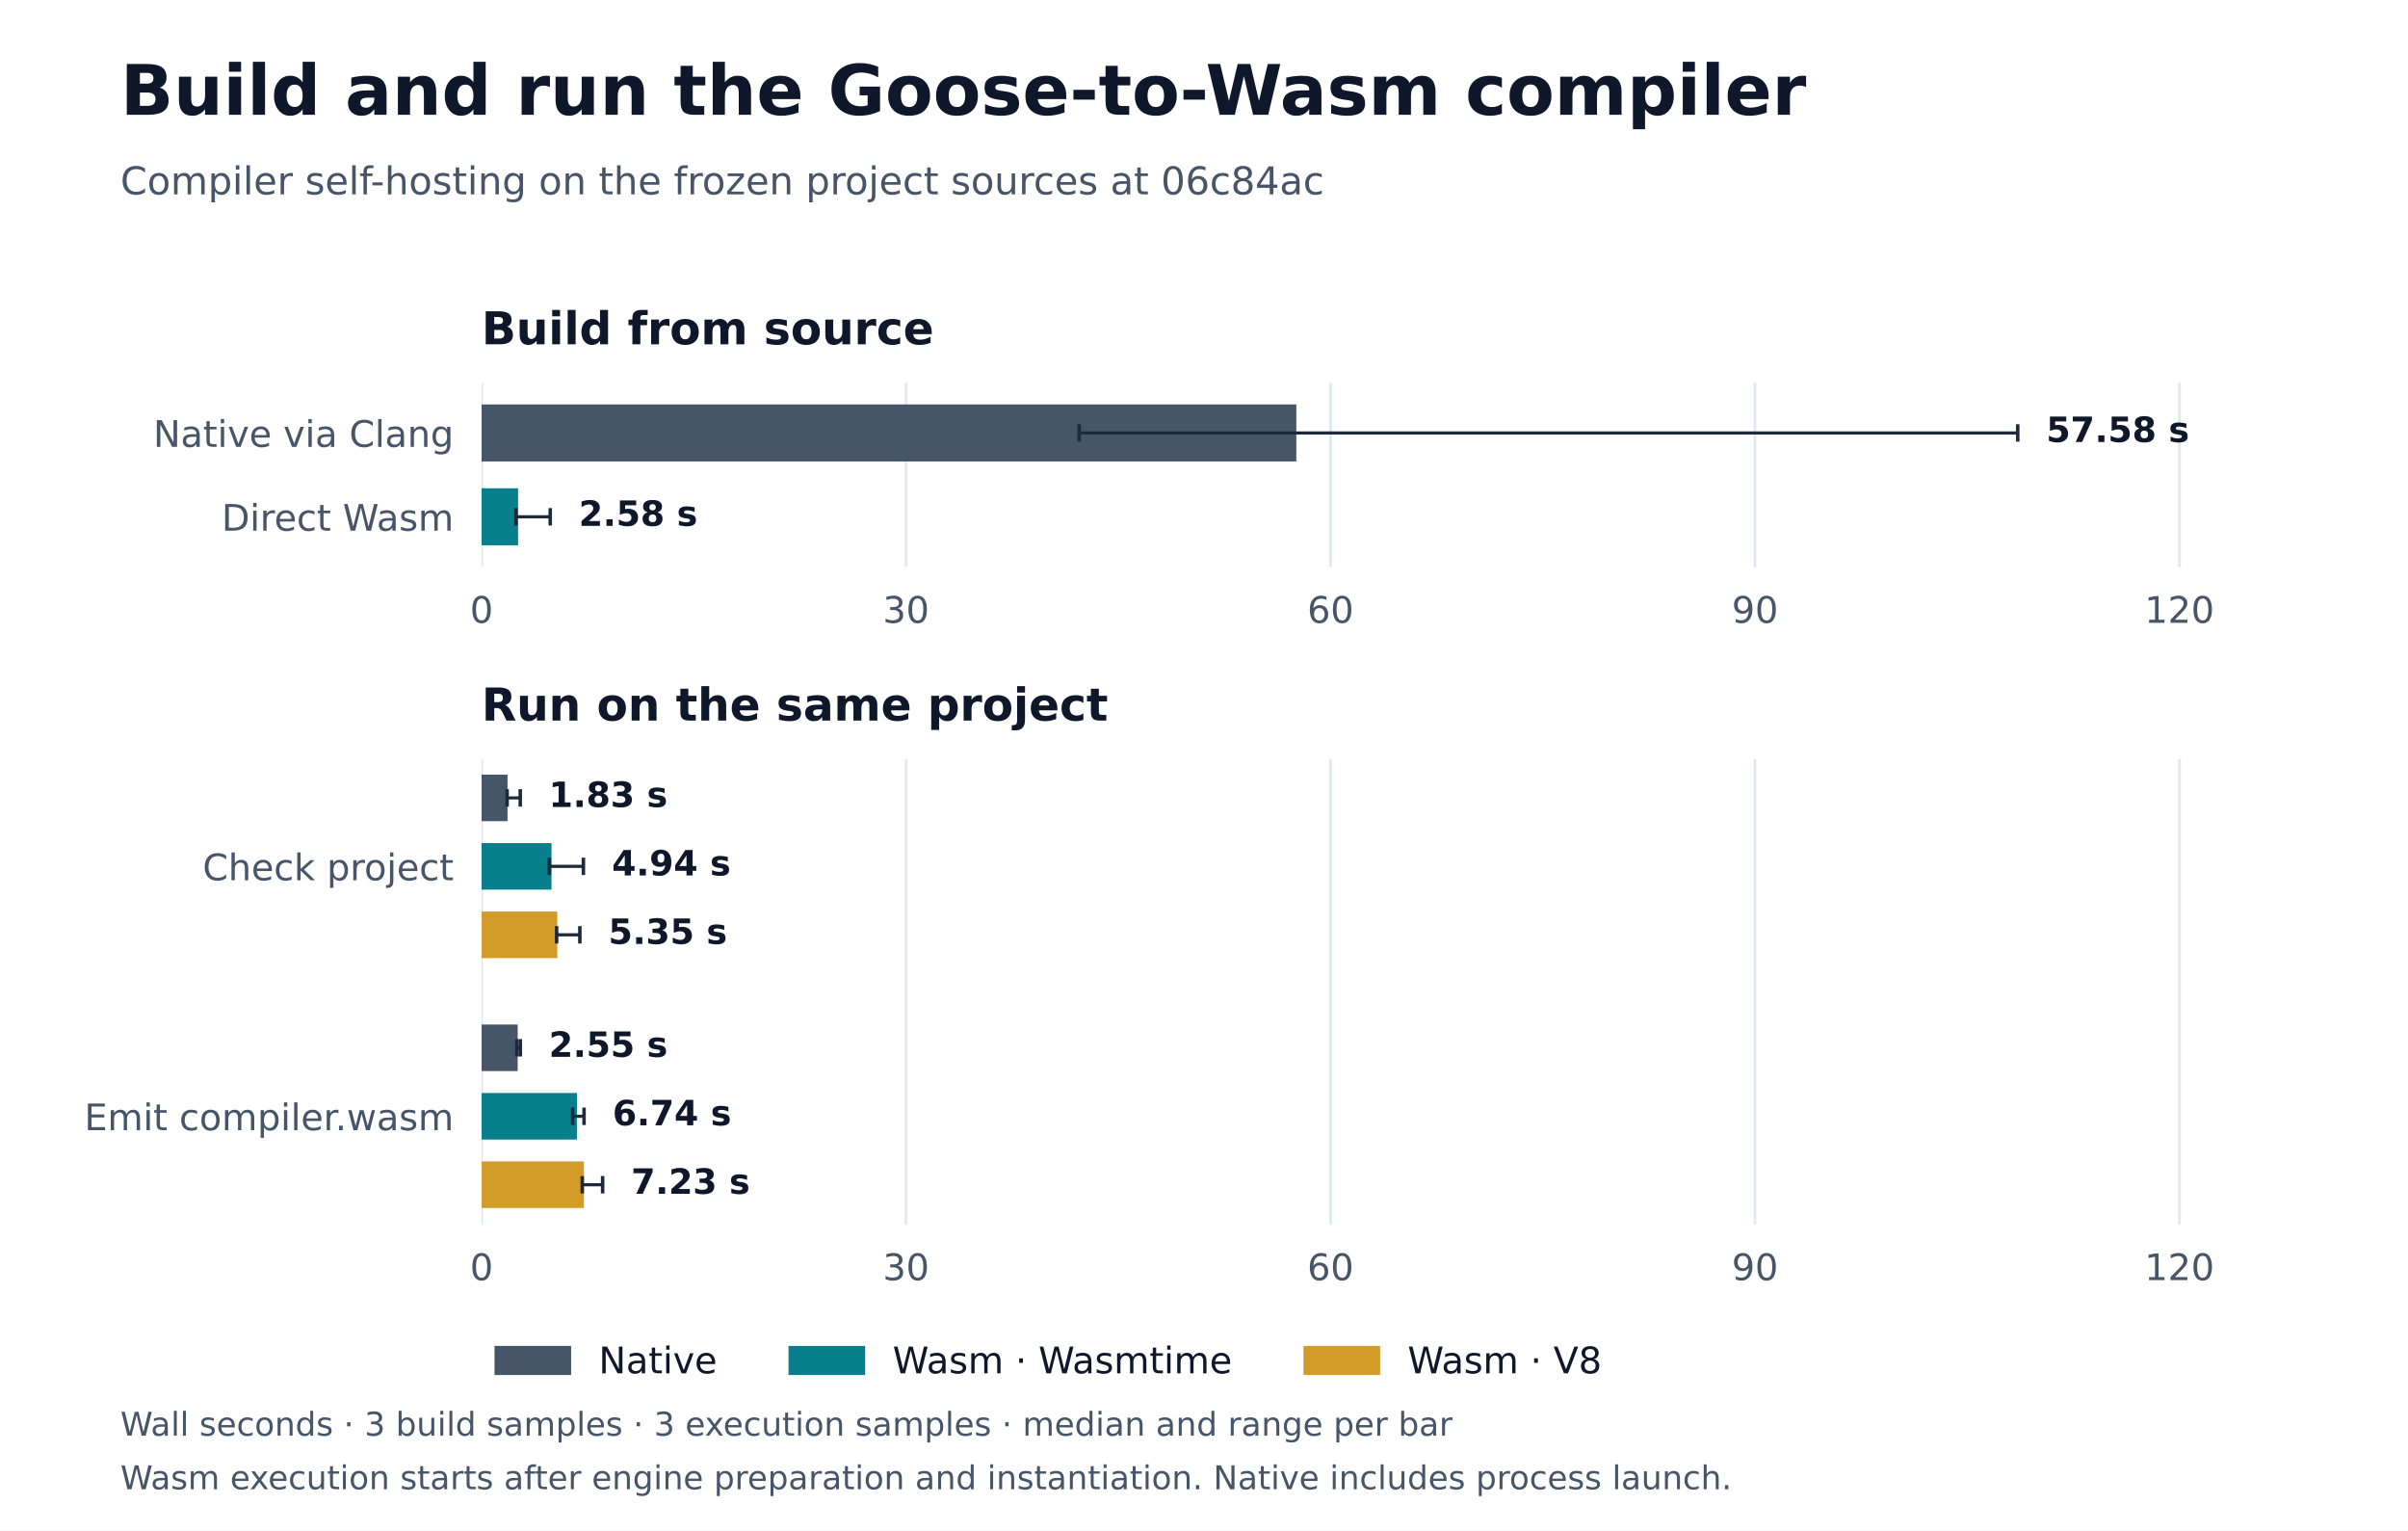
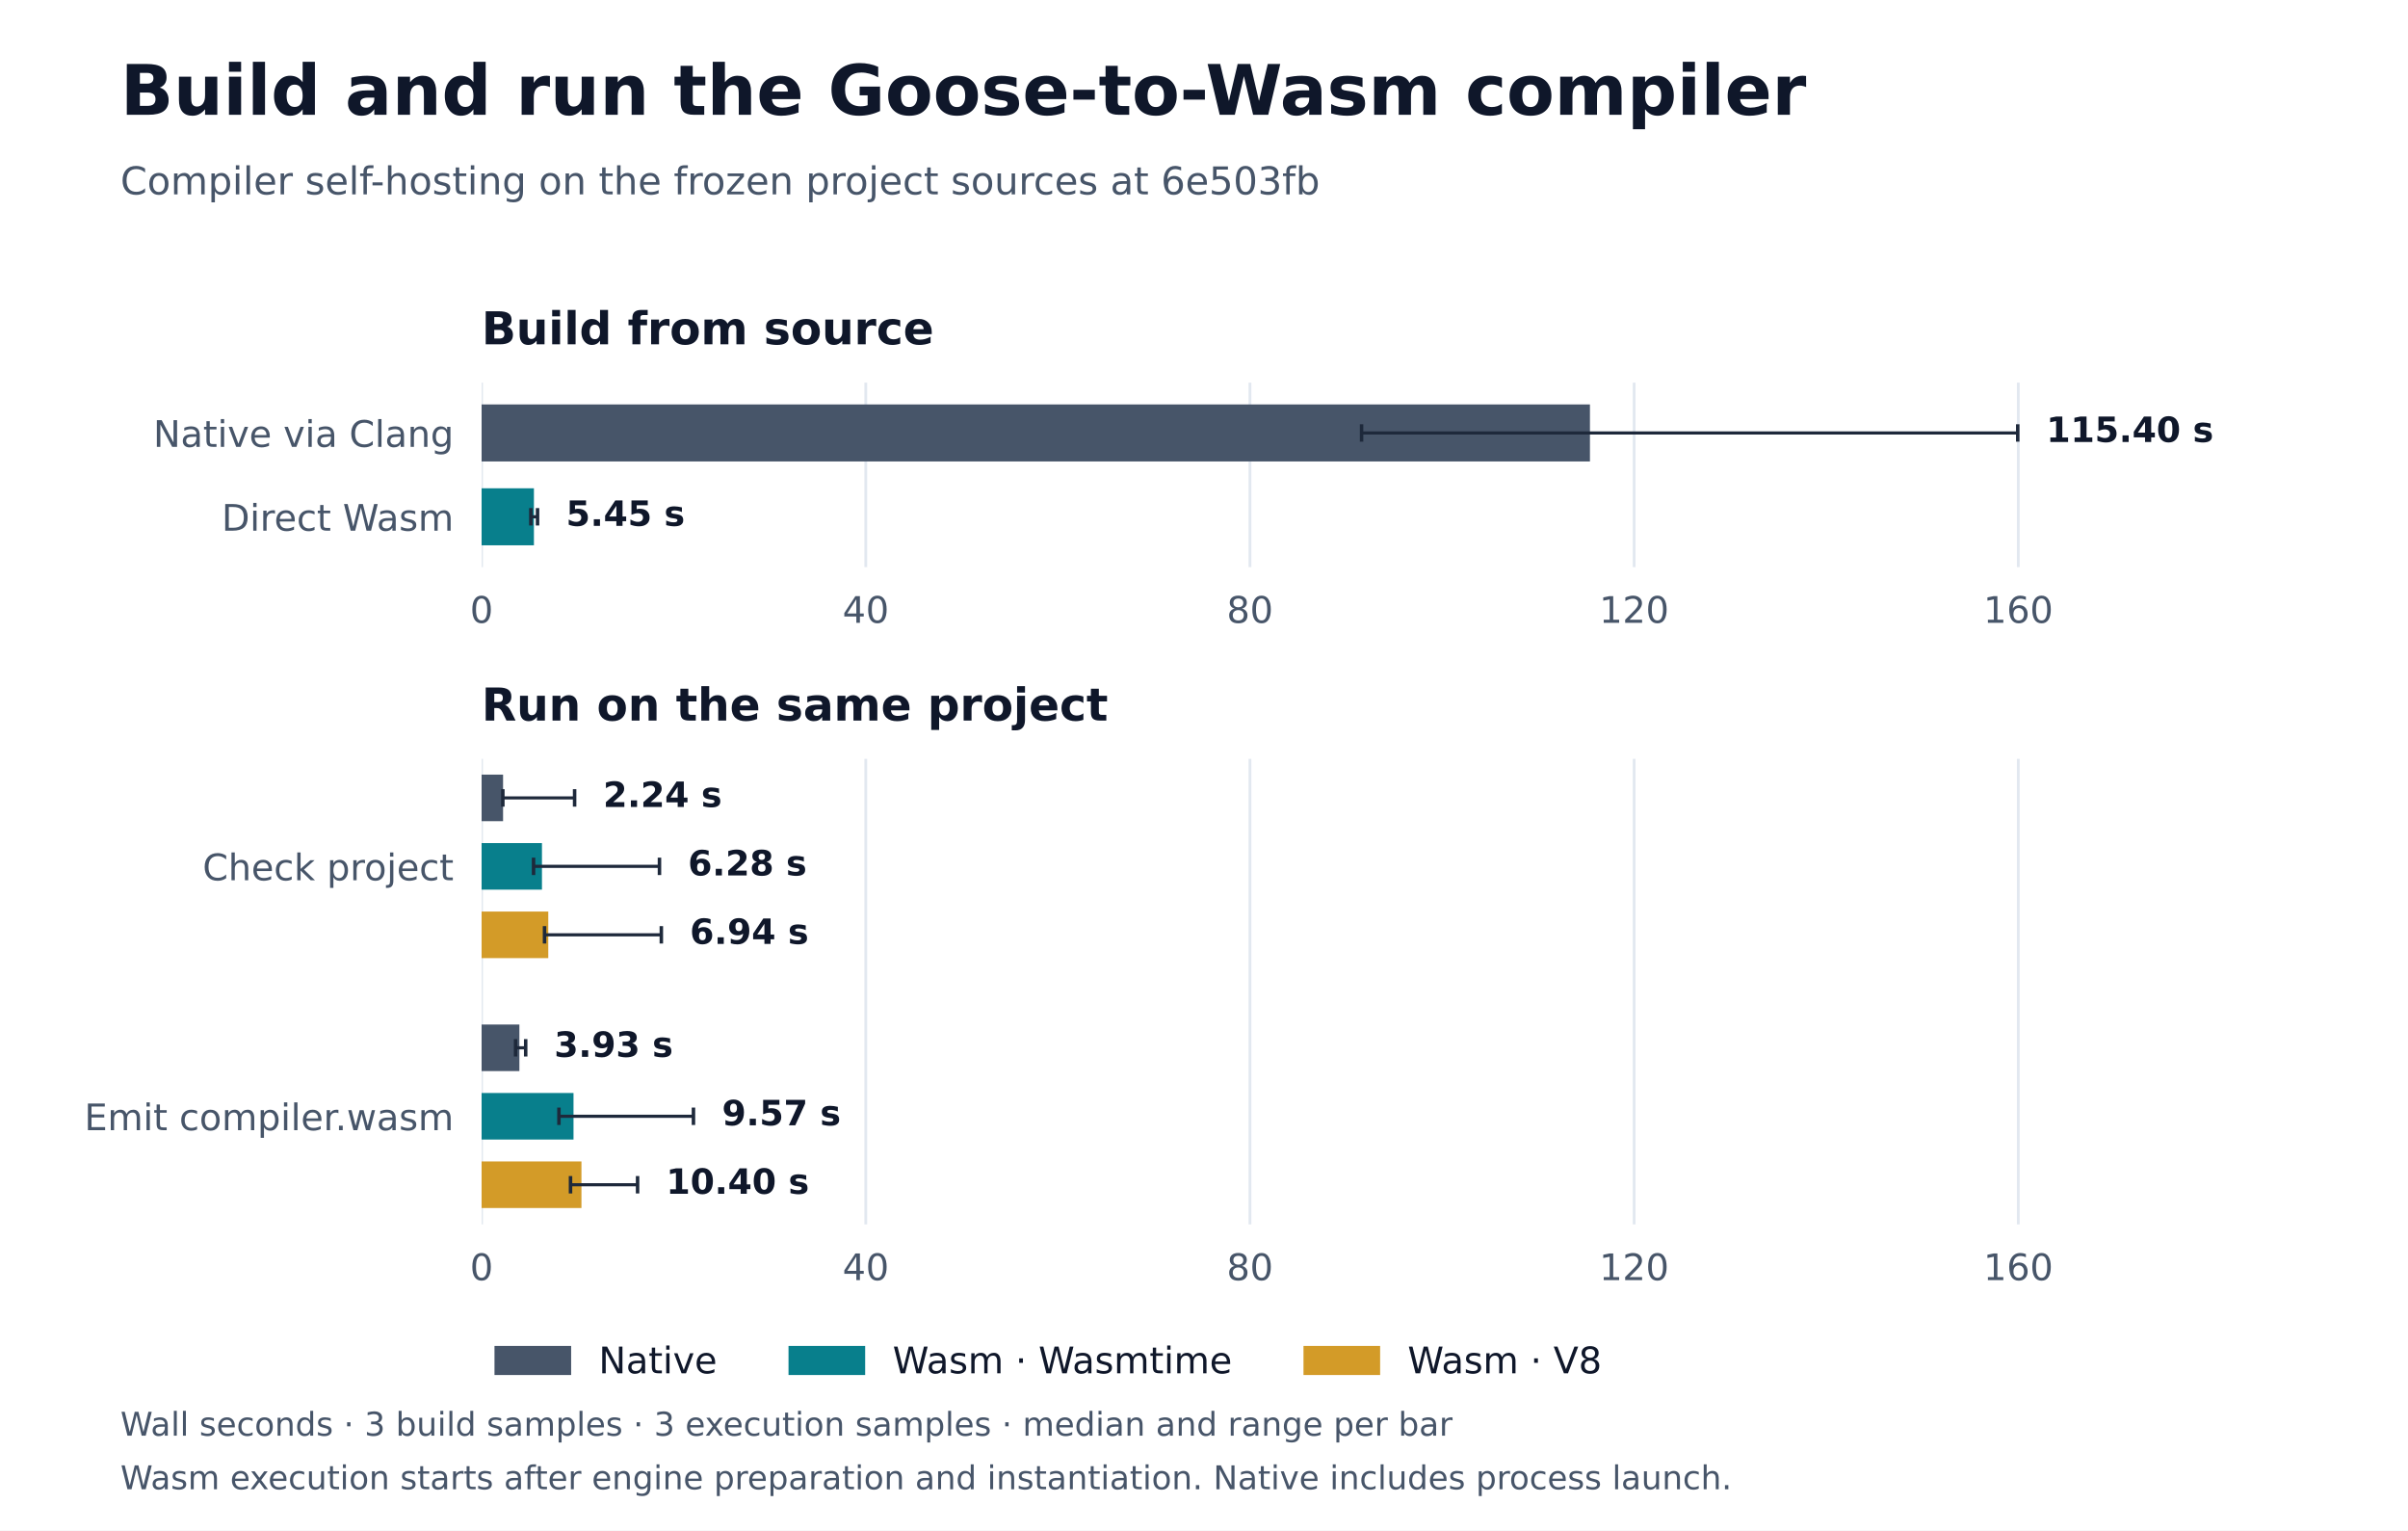
<svg xmlns="http://www.w3.org/2000/svg" xmlns:xlink="http://www.w3.org/1999/xlink" width="691.2pt" height="439.2pt" viewBox="0 0 691.2 439.2" version="1.1">
  <defs>
    <style type="text/css">*{stroke-linejoin: round; stroke-linecap: butt}</style>
  </defs>
  <g id="figure_1">
    <g id="patch_1">
      <path d="M 0 439.2 L 691.2 439.2 L 691.2 0 L 0 0 z " style="fill: #ffffff" />
    </g>
    <g id="axes_1">
      <g id="patch_2">
        <path d="M 138.24 162.735 L 649.728 162.735 L 649.728 109.8 L 138.24 109.8 z " style="fill: #ffffff" />
      </g>
      <g id="matplotlib.axis_1">
        <g id="xtick_1">
          <g id="line2d_1">
            <path d="M 138.24 162.735 L 138.24 109.8 " clip-path="url(#p8ee280f286)" style="fill: none; stroke: #e2e8f0; stroke-width: 0.8; stroke-linecap: square" />
          </g>
          <g id="line2d_2" />
          <g id="text_1">
            <text style="font-size: 10.5px; font-family: 'DejaVu Sans'; text-anchor: middle; fill: #475569" x="138.24" y="178.713" transform="rotate(-0 138.24 178.7125)">0</text>
          </g>
        </g>
        <g id="xtick_2">
          <g id="line2d_3">
-             <path d="M 260.08 162.735 L 260.08 109.8 " clip-path="url(#p8ee280f286)" style="fill: none; stroke: #e2e8f0; stroke-width: 0.8; stroke-linecap: square" />
+             <path d="M 248.515 162.735 L 248.515 109.8 " clip-path="url(#p8ee280f286)" style="fill: none; stroke: #e2e8f0; stroke-width: 0.8; stroke-linecap: square" />
          </g>
          <g id="line2d_4" />
          <g id="text_2">
-             <text style="font-size: 10.5px; font-family: 'DejaVu Sans'; text-anchor: middle; fill: #475569" x="260.08" y="178.713" transform="rotate(-0 260.0802 178.7125)">30</text>
+             <text style="font-size: 10.5px; font-family: 'DejaVu Sans'; text-anchor: middle; fill: #475569" x="248.515" y="178.713" transform="rotate(-0 248.5153 178.7125)">40</text>
          </g>
        </g>
        <g id="xtick_3">
          <g id="line2d_5">
-             <path d="M 381.92 162.735 L 381.92 109.8 " clip-path="url(#p8ee280f286)" style="fill: none; stroke: #e2e8f0; stroke-width: 0.8; stroke-linecap: square" />
+             <path d="M 358.791 162.735 L 358.791 109.8 " clip-path="url(#p8ee280f286)" style="fill: none; stroke: #e2e8f0; stroke-width: 0.8; stroke-linecap: square" />
          </g>
          <g id="line2d_6" />
          <g id="text_3">
-             <text style="font-size: 10.5px; font-family: 'DejaVu Sans'; text-anchor: middle; fill: #475569" x="381.92" y="178.713" transform="rotate(-0 381.9205 178.7125)">60</text>
+             <text style="font-size: 10.5px; font-family: 'DejaVu Sans'; text-anchor: middle; fill: #475569" x="358.791" y="178.713" transform="rotate(-0 358.7905 178.7125)">80</text>
          </g>
        </g>
        <g id="xtick_4">
          <g id="line2d_7">
-             <path d="M 503.761 162.735 L 503.761 109.8 " clip-path="url(#p8ee280f286)" style="fill: none; stroke: #e2e8f0; stroke-width: 0.8; stroke-linecap: square" />
+             <path d="M 469.066 162.735 L 469.066 109.8 " clip-path="url(#p8ee280f286)" style="fill: none; stroke: #e2e8f0; stroke-width: 0.8; stroke-linecap: square" />
          </g>
          <g id="line2d_8" />
          <g id="text_4">
-             <text style="font-size: 10.5px; font-family: 'DejaVu Sans'; text-anchor: middle; fill: #475569" x="503.761" y="178.713" transform="rotate(-0 503.7607 178.7125)">90</text>
+             <text style="font-size: 10.5px; font-family: 'DejaVu Sans'; text-anchor: middle; fill: #475569" x="469.066" y="178.713" transform="rotate(-0 469.0658 178.7125)">120</text>
          </g>
        </g>
        <g id="xtick_5">
          <g id="line2d_9">
-             <path d="M 625.601 162.735 L 625.601 109.8 " clip-path="url(#p8ee280f286)" style="fill: none; stroke: #e2e8f0; stroke-width: 0.8; stroke-linecap: square" />
+             <path d="M 579.341 162.735 L 579.341 109.8 " clip-path="url(#p8ee280f286)" style="fill: none; stroke: #e2e8f0; stroke-width: 0.8; stroke-linecap: square" />
          </g>
          <g id="line2d_10" />
          <g id="text_5">
-             <text style="font-size: 10.5px; font-family: 'DejaVu Sans'; text-anchor: middle; fill: #475569" x="625.601" y="178.713" transform="rotate(-0 625.6009 178.7125)">120</text>
+             <text style="font-size: 10.5px; font-family: 'DejaVu Sans'; text-anchor: middle; fill: #475569" x="579.341" y="178.713" transform="rotate(-0 579.3411 178.7125)">160</text>
          </g>
        </g>
      </g>
      <g id="matplotlib.axis_2">
        <g id="ytick_1">
          <g id="line2d_11" />
          <g id="text_6">
            <text style="font-size: 10.5px; font-family: 'DejaVu Sans'; text-anchor: end; fill: #475569" x="130.24" y="128.226" transform="rotate(-0 130.24 128.226)">Native via Clang</text>
          </g>
        </g>
        <g id="ytick_2">
          <g id="line2d_12" />
          <g id="text_7">
            <text style="font-size: 10.5px; font-family: 'DejaVu Sans'; text-anchor: end; fill: #475569" x="130.24" y="152.287" transform="rotate(-0 130.24 152.2874)">Direct Wasm</text>
          </g>
        </g>
      </g>
      <g id="patch_3">
-         <path d="M 138.24 116.056 L 372.1 116.056 L 372.1 132.418 L 138.24 132.418 z " clip-path="url(#p8ee280f286)" style="fill: #475569" />
+         <path d="M 138.24 116.056 L 456.383 116.056 L 456.383 132.418 L 138.24 132.418 z " clip-path="url(#p8ee280f286)" style="fill: #475569" />
      </g>
      <g id="patch_4">
-         <path d="M 138.24 140.117 L 148.712 140.117 L 148.712 156.479 L 138.24 156.479 z " clip-path="url(#p8ee280f286)" style="fill: #087f8c" />
+         <path d="M 138.24 140.117 L 153.26 140.117 L 153.26 156.479 L 138.24 156.479 z " clip-path="url(#p8ee280f286)" style="fill: #087f8c" />
      </g>
      <g id="LineCollection_1">
-         <path d="M 309.785 124.237 L 579.178 124.237 " clip-path="url(#p8ee280f286)" style="fill: none; stroke: #1e293b; stroke-width: 0.9" />
+         <path d="M 390.83 124.237 L 579.178 124.237 " clip-path="url(#p8ee280f286)" style="fill: none; stroke: #1e293b; stroke-width: 0.9" />
      </g>
      <g id="line2d_13">
        <defs>
          <path id="m0acf684bec" d="M 0 2.5 L 0 -2.5 " style="stroke: #1e293b" />
        </defs>
        <g clip-path="url(#p8ee280f286)">
-           <use xlink:href="#m0acf684bec" x="309.785" y="124.237" style="fill: #1f77b4; stroke: #1e293b" />
+           <use xlink:href="#m0acf684bec" x="390.83" y="124.237" style="fill: #1f77b4; stroke: #1e293b" />
        </g>
      </g>
      <g id="line2d_14">
        <g clip-path="url(#p8ee280f286)">
          <use xlink:href="#m0acf684bec" x="579.178" y="124.237" style="fill: #1f77b4; stroke: #1e293b" />
        </g>
      </g>
      <g id="LineCollection_2">
-         <path d="M 148.101 148.298 L 157.937 148.298 " clip-path="url(#p8ee280f286)" style="fill: none; stroke: #1e293b; stroke-width: 0.9" />
+         <path d="M 152.373 148.298 L 154.297 148.298 " clip-path="url(#p8ee280f286)" style="fill: none; stroke: #1e293b; stroke-width: 0.9" />
      </g>
      <g id="line2d_15">
        <g clip-path="url(#p8ee280f286)">
-           <use xlink:href="#m0acf684bec" x="148.101" y="148.298" style="fill: #1f77b4; stroke: #1e293b" />
+           <use xlink:href="#m0acf684bec" x="152.373" y="148.298" style="fill: #1f77b4; stroke: #1e293b" />
        </g>
      </g>
      <g id="line2d_16">
        <g clip-path="url(#p8ee280f286)">
-           <use xlink:href="#m0acf684bec" x="157.937" y="148.298" style="fill: #1f77b4; stroke: #1e293b" />
+           <use xlink:href="#m0acf684bec" x="154.297" y="148.298" style="fill: #1f77b4; stroke: #1e293b" />
        </g>
      </g>
      <g id="text_8">
-         <text style="font-weight: 700; font-size: 10px; font-family: 'DejaVu Sans'; text-anchor: start; fill: #0f172a" x="587.362" y="126.834" transform="rotate(-0 587.3617 126.8345)">57.58 s</text>
+         <text style="font-weight: 700; font-size: 10px; font-family: 'DejaVu Sans'; text-anchor: start; fill: #0f172a" x="587.362" y="126.834" transform="rotate(-0 587.3617 126.8345)">115.40 s</text>
      </g>
      <g id="text_9">
-         <text style="font-weight: 700; font-size: 10px; font-family: 'DejaVu Sans'; text-anchor: start; fill: #0f172a" x="166.12" y="150.896" transform="rotate(-0 166.1204 150.8958)">2.58 s</text>
+         <text style="font-weight: 700; font-size: 10px; font-family: 'DejaVu Sans'; text-anchor: start; fill: #0f172a" x="162.481" y="150.896" transform="rotate(-0 162.4811 150.8958)">5.45 s</text>
      </g>
      <g id="text_10">
        <text style="font-weight: 700; font-size: 13px; font-family: 'DejaVu Sans'; text-anchor: start; fill: #0f172a" x="138.24" y="98.8" transform="rotate(-0 138.24 98.8)">Build from source</text>
      </g>
    </g>
    <g id="axes_2">
      <g id="patch_5">
        <path d="M 138.24 351.36 L 649.728 351.36 L 649.728 217.762 L 138.24 217.762 z " style="fill: #ffffff" />
      </g>
      <g id="matplotlib.axis_3">
        <g id="xtick_6">
          <g id="line2d_17">
            <path d="M 138.24 351.36 L 138.24 217.762 " clip-path="url(#p224face17b)" style="fill: none; stroke: #e2e8f0; stroke-width: 0.8; stroke-linecap: square" />
          </g>
          <g id="line2d_18" />
          <g id="text_11">
            <text style="font-size: 10.5px; font-family: 'DejaVu Sans'; text-anchor: middle; fill: #475569" x="138.24" y="367.338" transform="rotate(-0 138.24 367.3375)">0</text>
          </g>
        </g>
        <g id="xtick_7">
          <g id="line2d_19">
-             <path d="M 260.08 351.36 L 260.08 217.762 " clip-path="url(#p224face17b)" style="fill: none; stroke: #e2e8f0; stroke-width: 0.8; stroke-linecap: square" />
+             <path d="M 248.515 351.36 L 248.515 217.762 " clip-path="url(#p224face17b)" style="fill: none; stroke: #e2e8f0; stroke-width: 0.8; stroke-linecap: square" />
          </g>
          <g id="line2d_20" />
          <g id="text_12">
-             <text style="font-size: 10.5px; font-family: 'DejaVu Sans'; text-anchor: middle; fill: #475569" x="260.08" y="367.338" transform="rotate(-0 260.0802 367.3375)">30</text>
+             <text style="font-size: 10.5px; font-family: 'DejaVu Sans'; text-anchor: middle; fill: #475569" x="248.515" y="367.338" transform="rotate(-0 248.5153 367.3375)">40</text>
          </g>
        </g>
        <g id="xtick_8">
          <g id="line2d_21">
-             <path d="M 381.92 351.36 L 381.92 217.762 " clip-path="url(#p224face17b)" style="fill: none; stroke: #e2e8f0; stroke-width: 0.8; stroke-linecap: square" />
+             <path d="M 358.791 351.36 L 358.791 217.762 " clip-path="url(#p224face17b)" style="fill: none; stroke: #e2e8f0; stroke-width: 0.8; stroke-linecap: square" />
          </g>
          <g id="line2d_22" />
          <g id="text_13">
-             <text style="font-size: 10.5px; font-family: 'DejaVu Sans'; text-anchor: middle; fill: #475569" x="381.92" y="367.338" transform="rotate(-0 381.9205 367.3375)">60</text>
+             <text style="font-size: 10.5px; font-family: 'DejaVu Sans'; text-anchor: middle; fill: #475569" x="358.791" y="367.338" transform="rotate(-0 358.7905 367.3375)">80</text>
          </g>
        </g>
        <g id="xtick_9">
          <g id="line2d_23">
-             <path d="M 503.761 351.36 L 503.761 217.762 " clip-path="url(#p224face17b)" style="fill: none; stroke: #e2e8f0; stroke-width: 0.8; stroke-linecap: square" />
+             <path d="M 469.066 351.36 L 469.066 217.762 " clip-path="url(#p224face17b)" style="fill: none; stroke: #e2e8f0; stroke-width: 0.8; stroke-linecap: square" />
          </g>
          <g id="line2d_24" />
          <g id="text_14">
-             <text style="font-size: 10.5px; font-family: 'DejaVu Sans'; text-anchor: middle; fill: #475569" x="503.761" y="367.338" transform="rotate(-0 503.7607 367.3375)">90</text>
+             <text style="font-size: 10.5px; font-family: 'DejaVu Sans'; text-anchor: middle; fill: #475569" x="469.066" y="367.338" transform="rotate(-0 469.0658 367.3375)">120</text>
          </g>
        </g>
        <g id="xtick_10">
          <g id="line2d_25">
-             <path d="M 625.601 351.36 L 625.601 217.762 " clip-path="url(#p224face17b)" style="fill: none; stroke: #e2e8f0; stroke-width: 0.8; stroke-linecap: square" />
+             <path d="M 579.341 351.36 L 579.341 217.762 " clip-path="url(#p224face17b)" style="fill: none; stroke: #e2e8f0; stroke-width: 0.8; stroke-linecap: square" />
          </g>
          <g id="line2d_26" />
          <g id="text_15">
-             <text style="font-size: 10.5px; font-family: 'DejaVu Sans'; text-anchor: middle; fill: #475569" x="625.601" y="367.338" transform="rotate(-0 625.6009 367.3375)">120</text>
+             <text style="font-size: 10.5px; font-family: 'DejaVu Sans'; text-anchor: middle; fill: #475569" x="579.341" y="367.338" transform="rotate(-0 579.3411 367.3375)">160</text>
          </g>
        </g>
      </g>
      <g id="matplotlib.axis_4">
        <g id="ytick_3">
          <g id="line2d_27" />
          <g id="text_16">
            <text style="font-size: 10.5px; font-family: 'DejaVu Sans'; text-anchor: end; fill: #475569" x="130.24" y="252.597" transform="rotate(-0 130.24 252.5967)">Check project</text>
          </g>
        </g>
        <g id="ytick_4">
          <g id="line2d_28" />
          <g id="text_17">
            <text style="font-size: 10.5px; font-family: 'DejaVu Sans'; text-anchor: end; fill: #475569" x="130.24" y="324.307" transform="rotate(-0 130.24 324.3073)">Emit compiler.wasm</text>
          </g>
        </g>
      </g>
      <g id="patch_6">
-         <path d="M 138.24 222.281 L 145.688 222.281 L 145.688 235.641 L 138.24 235.641 z " clip-path="url(#p224face17b)" style="fill: #475569" />
+         <path d="M 138.24 222.281 L 144.403 222.281 L 144.403 235.641 L 138.24 235.641 z " clip-path="url(#p224face17b)" style="fill: #475569" />
      </g>
      <g id="patch_7">
-         <path d="M 138.24 241.928 L 158.305 241.928 L 158.305 255.287 L 138.24 255.287 z " clip-path="url(#p224face17b)" style="fill: #087f8c" />
+         <path d="M 138.24 241.928 L 155.564 241.928 L 155.564 255.287 L 138.24 255.287 z " clip-path="url(#p224face17b)" style="fill: #087f8c" />
      </g>
      <g id="patch_8">
-         <path d="M 138.24 261.574 L 159.955 261.574 L 159.955 274.934 L 138.24 274.934 z " clip-path="url(#p224face17b)" style="fill: #d39b28" />
+         <path d="M 138.24 261.574 L 157.38 261.574 L 157.38 274.934 L 138.24 274.934 z " clip-path="url(#p224face17b)" style="fill: #d39b28" />
      </g>
      <g id="patch_9">
-         <path d="M 138.24 293.992 L 148.599 293.992 L 148.599 307.351 L 138.24 307.351 z " clip-path="url(#p224face17b)" style="fill: #475569" />
+         <path d="M 138.24 293.992 L 149.087 293.992 L 149.087 307.351 L 138.24 307.351 z " clip-path="url(#p224face17b)" style="fill: #475569" />
      </g>
      <g id="patch_10">
-         <path d="M 138.24 313.638 L 165.608 313.638 L 165.608 326.998 L 138.24 326.998 z " clip-path="url(#p224face17b)" style="fill: #087f8c" />
+         <path d="M 138.24 313.638 L 164.621 313.638 L 164.621 326.998 L 138.24 326.998 z " clip-path="url(#p224face17b)" style="fill: #087f8c" />
      </g>
      <g id="patch_11">
-         <path d="M 138.24 333.285 L 167.609 333.285 L 167.609 346.645 L 138.24 346.645 z " clip-path="url(#p224face17b)" style="fill: #d39b28" />
+         <path d="M 138.24 333.285 L 166.901 333.285 L 166.901 346.645 L 138.24 346.645 z " clip-path="url(#p224face17b)" style="fill: #d39b28" />
      </g>
      <g id="LineCollection_3">
-         <path d="M 145.562 228.961 L 149.336 228.961 " clip-path="url(#p224face17b)" style="fill: none; stroke: #1e293b; stroke-width: 0.9" />
+         <path d="M 144.339 228.961 L 164.938 228.961 " clip-path="url(#p224face17b)" style="fill: none; stroke: #1e293b; stroke-width: 0.9" />
      </g>
      <g id="line2d_29">
        <g clip-path="url(#p224face17b)">
-           <use xlink:href="#m0acf684bec" x="145.562" y="228.961" style="fill: #1f77b4; stroke: #1e293b" />
+           <use xlink:href="#m0acf684bec" x="144.339" y="228.961" style="fill: #1f77b4; stroke: #1e293b" />
        </g>
      </g>
      <g id="line2d_30">
        <g clip-path="url(#p224face17b)">
-           <use xlink:href="#m0acf684bec" x="149.336" y="228.961" style="fill: #1f77b4; stroke: #1e293b" />
+           <use xlink:href="#m0acf684bec" x="164.938" y="228.961" style="fill: #1f77b4; stroke: #1e293b" />
        </g>
      </g>
      <g id="LineCollection_4">
-         <path d="M 157.686 248.608 L 167.459 248.608 " clip-path="url(#p224face17b)" style="fill: none; stroke: #1e293b; stroke-width: 0.9" />
+         <path d="M 153.153 248.608 L 189.294 248.608 " clip-path="url(#p224face17b)" style="fill: none; stroke: #1e293b; stroke-width: 0.9" />
      </g>
      <g id="line2d_31">
        <g clip-path="url(#p224face17b)">
-           <use xlink:href="#m0acf684bec" x="157.686" y="248.608" style="fill: #1f77b4; stroke: #1e293b" />
+           <use xlink:href="#m0acf684bec" x="153.153" y="248.608" style="fill: #1f77b4; stroke: #1e293b" />
        </g>
      </g>
      <g id="line2d_32">
        <g clip-path="url(#p224face17b)">
-           <use xlink:href="#m0acf684bec" x="167.459" y="248.608" style="fill: #1f77b4; stroke: #1e293b" />
+           <use xlink:href="#m0acf684bec" x="189.294" y="248.608" style="fill: #1f77b4; stroke: #1e293b" />
        </g>
      </g>
      <g id="LineCollection_5">
-         <path d="M 159.782 268.254 L 166.443 268.254 " clip-path="url(#p224face17b)" style="fill: none; stroke: #1e293b; stroke-width: 0.9" />
+         <path d="M 156.303 268.254 L 189.831 268.254 " clip-path="url(#p224face17b)" style="fill: none; stroke: #1e293b; stroke-width: 0.9" />
      </g>
      <g id="line2d_33">
        <g clip-path="url(#p224face17b)">
-           <use xlink:href="#m0acf684bec" x="159.782" y="268.254" style="fill: #1f77b4; stroke: #1e293b" />
+           <use xlink:href="#m0acf684bec" x="156.303" y="268.254" style="fill: #1f77b4; stroke: #1e293b" />
        </g>
      </g>
      <g id="line2d_34">
        <g clip-path="url(#p224face17b)">
-           <use xlink:href="#m0acf684bec" x="166.443" y="268.254" style="fill: #1f77b4; stroke: #1e293b" />
+           <use xlink:href="#m0acf684bec" x="189.831" y="268.254" style="fill: #1f77b4; stroke: #1e293b" />
        </g>
      </g>
      <g id="LineCollection_6">
-         <path d="M 148.376 300.671 L 149.358 300.671 " clip-path="url(#p224face17b)" style="fill: none; stroke: #1e293b; stroke-width: 0.9" />
+         <path d="M 147.994 300.671 L 150.894 300.671 " clip-path="url(#p224face17b)" style="fill: none; stroke: #1e293b; stroke-width: 0.9" />
      </g>
      <g id="line2d_35">
        <g clip-path="url(#p224face17b)">
-           <use xlink:href="#m0acf684bec" x="148.376" y="300.671" style="fill: #1f77b4; stroke: #1e293b" />
+           <use xlink:href="#m0acf684bec" x="147.994" y="300.671" style="fill: #1f77b4; stroke: #1e293b" />
        </g>
      </g>
      <g id="line2d_36">
        <g clip-path="url(#p224face17b)">
-           <use xlink:href="#m0acf684bec" x="149.358" y="300.671" style="fill: #1f77b4; stroke: #1e293b" />
+           <use xlink:href="#m0acf684bec" x="150.894" y="300.671" style="fill: #1f77b4; stroke: #1e293b" />
        </g>
      </g>
      <g id="LineCollection_7">
-         <path d="M 164.376 320.318 L 167.646 320.318 " clip-path="url(#p224face17b)" style="fill: none; stroke: #1e293b; stroke-width: 0.9" />
+         <path d="M 160.435 320.318 L 199.052 320.318 " clip-path="url(#p224face17b)" style="fill: none; stroke: #1e293b; stroke-width: 0.9" />
      </g>
      <g id="line2d_37">
        <g clip-path="url(#p224face17b)">
-           <use xlink:href="#m0acf684bec" x="164.376" y="320.318" style="fill: #1f77b4; stroke: #1e293b" />
+           <use xlink:href="#m0acf684bec" x="160.435" y="320.318" style="fill: #1f77b4; stroke: #1e293b" />
        </g>
      </g>
      <g id="line2d_38">
        <g clip-path="url(#p224face17b)">
-           <use xlink:href="#m0acf684bec" x="167.646" y="320.318" style="fill: #1f77b4; stroke: #1e293b" />
+           <use xlink:href="#m0acf684bec" x="199.052" y="320.318" style="fill: #1f77b4; stroke: #1e293b" />
        </g>
      </g>
      <g id="LineCollection_8">
-         <path d="M 167.134 339.965 L 172.98 339.965 " clip-path="url(#p224face17b)" style="fill: none; stroke: #1e293b; stroke-width: 0.9" />
+         <path d="M 163.763 339.965 L 183.012 339.965 " clip-path="url(#p224face17b)" style="fill: none; stroke: #1e293b; stroke-width: 0.9" />
      </g>
      <g id="line2d_39">
        <g clip-path="url(#p224face17b)">
-           <use xlink:href="#m0acf684bec" x="167.134" y="339.965" style="fill: #1f77b4; stroke: #1e293b" />
+           <use xlink:href="#m0acf684bec" x="163.763" y="339.965" style="fill: #1f77b4; stroke: #1e293b" />
        </g>
      </g>
      <g id="line2d_40">
        <g clip-path="url(#p224face17b)">
-           <use xlink:href="#m0acf684bec" x="172.98" y="339.965" style="fill: #1f77b4; stroke: #1e293b" />
+           <use xlink:href="#m0acf684bec" x="183.012" y="339.965" style="fill: #1f77b4; stroke: #1e293b" />
        </g>
      </g>
      <g id="text_18">
-         <text style="font-weight: 700; font-size: 10px; font-family: 'DejaVu Sans'; text-anchor: start; fill: #0f172a" x="157.52" y="231.558" transform="rotate(-0 157.5196 231.5585)">1.83 s</text>
+         <text style="font-weight: 700; font-size: 10px; font-family: 'DejaVu Sans'; text-anchor: start; fill: #0f172a" x="173.122" y="231.558" transform="rotate(-0 173.1222 231.5585)">2.24 s</text>
      </g>
      <g id="text_19">
-         <text style="font-weight: 700; font-size: 10px; font-family: 'DejaVu Sans'; text-anchor: start; fill: #0f172a" x="175.643" y="251.205" transform="rotate(-0 175.6426 251.2052)">4.94 s</text>
+         <text style="font-weight: 700; font-size: 10px; font-family: 'DejaVu Sans'; text-anchor: start; fill: #0f172a" x="197.478" y="251.205" transform="rotate(-0 197.4779 251.2052)">6.28 s</text>
      </g>
      <g id="text_20">
-         <text style="font-weight: 700; font-size: 10px; font-family: 'DejaVu Sans'; text-anchor: start; fill: #0f172a" x="174.627" y="270.852" transform="rotate(-0 174.6272 270.8519)">5.35 s</text>
+         <text style="font-weight: 700; font-size: 10px; font-family: 'DejaVu Sans'; text-anchor: start; fill: #0f172a" x="198.015" y="270.852" transform="rotate(-0 198.0145 270.8519)">6.94 s</text>
      </g>
      <g id="text_21">
-         <text style="font-weight: 700; font-size: 10px; font-family: 'DejaVu Sans'; text-anchor: start; fill: #0f172a" x="157.542" y="303.269" transform="rotate(-0 157.5422 303.2691)">2.55 s</text>
+         <text style="font-weight: 700; font-size: 10px; font-family: 'DejaVu Sans'; text-anchor: start; fill: #0f172a" x="159.078" y="303.269" transform="rotate(-0 159.0776 303.2691)">3.93 s</text>
      </g>
      <g id="text_22">
-         <text style="font-weight: 700; font-size: 10px; font-family: 'DejaVu Sans'; text-anchor: start; fill: #0f172a" x="175.83" y="322.916" transform="rotate(-0 175.8302 322.9158)">6.74 s</text>
+         <text style="font-weight: 700; font-size: 10px; font-family: 'DejaVu Sans'; text-anchor: start; fill: #0f172a" x="207.236" y="322.916" transform="rotate(-0 207.2361 322.9158)">9.57 s</text>
      </g>
      <g id="text_23">
-         <text style="font-weight: 700; font-size: 10px; font-family: 'DejaVu Sans'; text-anchor: start; fill: #0f172a" x="181.164" y="342.563" transform="rotate(-0 181.1636 342.5625)">7.23 s</text>
+         <text style="font-weight: 700; font-size: 10px; font-family: 'DejaVu Sans'; text-anchor: start; fill: #0f172a" x="191.196" y="342.563" transform="rotate(-0 191.1962 342.5625)">10.40 s</text>
      </g>
      <g id="text_24">
        <text style="font-weight: 700; font-size: 13px; font-family: 'DejaVu Sans'; text-anchor: start; fill: #0f172a" x="138.24" y="206.762" transform="rotate(-0 138.24 206.7622)">Run on the same project</text>
      </g>
      <g id="legend_1">
        <g id="patch_12">
          <path d="M 142.44 394.069 L 163.44 394.069 L 163.44 386.719 L 142.44 386.719 z " style="fill: #475569; stroke: #475569; stroke-linejoin: miter" />
        </g>
        <g id="text_25">
          <text style="font-size: 10.5px; font-family: 'DejaVu Sans'; text-anchor: start; fill: #0f172a" x="171.84" y="394.069" transform="rotate(-0 171.84 394.0687)">Native</text>
        </g>
        <g id="patch_13">
          <path d="M 226.839 394.069 L 247.839 394.069 L 247.839 386.719 L 226.839 386.719 z " style="fill: #087f8c; stroke: #087f8c; stroke-linejoin: miter" />
        </g>
        <g id="text_26">
          <text style="font-size: 10.5px; font-family: 'DejaVu Sans'; text-anchor: start; fill: #0f172a" x="256.239" y="394.069" transform="rotate(-0 256.2387 394.0687)">Wasm · Wasmtime</text>
        </g>
        <g id="patch_14">
          <path d="M 374.657 394.069 L 395.657 394.069 L 395.657 386.719 L 374.657 386.719 z " style="fill: #d39b28; stroke: #d39b28; stroke-linejoin: miter" />
        </g>
        <g id="text_27">
          <text style="font-size: 10.5px; font-family: 'DejaVu Sans'; text-anchor: start; fill: #0f172a" x="404.057" y="394.069" transform="rotate(-0 404.0573 394.0687)">Wasm · V8</text>
        </g>
      </g>
    </g>
    <g id="text_28">
      <text style="font-weight: 700; font-size: 20px; font-family: 'DejaVu Sans'; text-anchor: start; fill: #0f172a" x="34.56" y="32.94" transform="rotate(-0 34.56 32.94)">Build and run the Goose-to-Wasm compiler</text>
    </g>
    <g id="text_29">
-       <text style="font-size: 11px; font-family: 'DejaVu Sans'; text-anchor: start; fill: #475569" x="34.56" y="55.778" transform="rotate(-0 34.56 55.7784)">Compiler self-hosting on the frozen project sources at 06c84ac</text>
+       <text style="font-size: 11px; font-family: 'DejaVu Sans'; text-anchor: start; fill: #475569" x="34.56" y="55.778" transform="rotate(-0 34.56 55.7784)">Compiler self-hosting on the frozen project sources at 6e503fb</text>
    </g>
    <g id="text_30">
      <text style="font-size: 9.4px; font-family: 'DejaVu Sans'; text-anchor: start; fill: #475569" x="34.56" y="411.97" transform="rotate(-0 34.56 411.9696)">Wall seconds · 3 build samples · 3 execution samples · median and range per bar</text>
    </g>
    <g id="text_31">
      <text style="font-size: 9.4px; font-family: 'DejaVu Sans'; text-anchor: start; fill: #475569" x="34.56" y="427.342" transform="rotate(-0 34.56 427.3416)">Wasm execution starts after engine preparation and instantiation. Native includes process launch.</text>
    </g>
  </g>
  <defs>
    <clipPath id="p8ee280f286">
      <rect x="138.24" y="109.8" width="511.488" height="52.935" />
    </clipPath>
    <clipPath id="p224face17b">
      <rect x="138.24" y="217.762" width="511.488" height="133.598" />
    </clipPath>
  </defs>
</svg>
